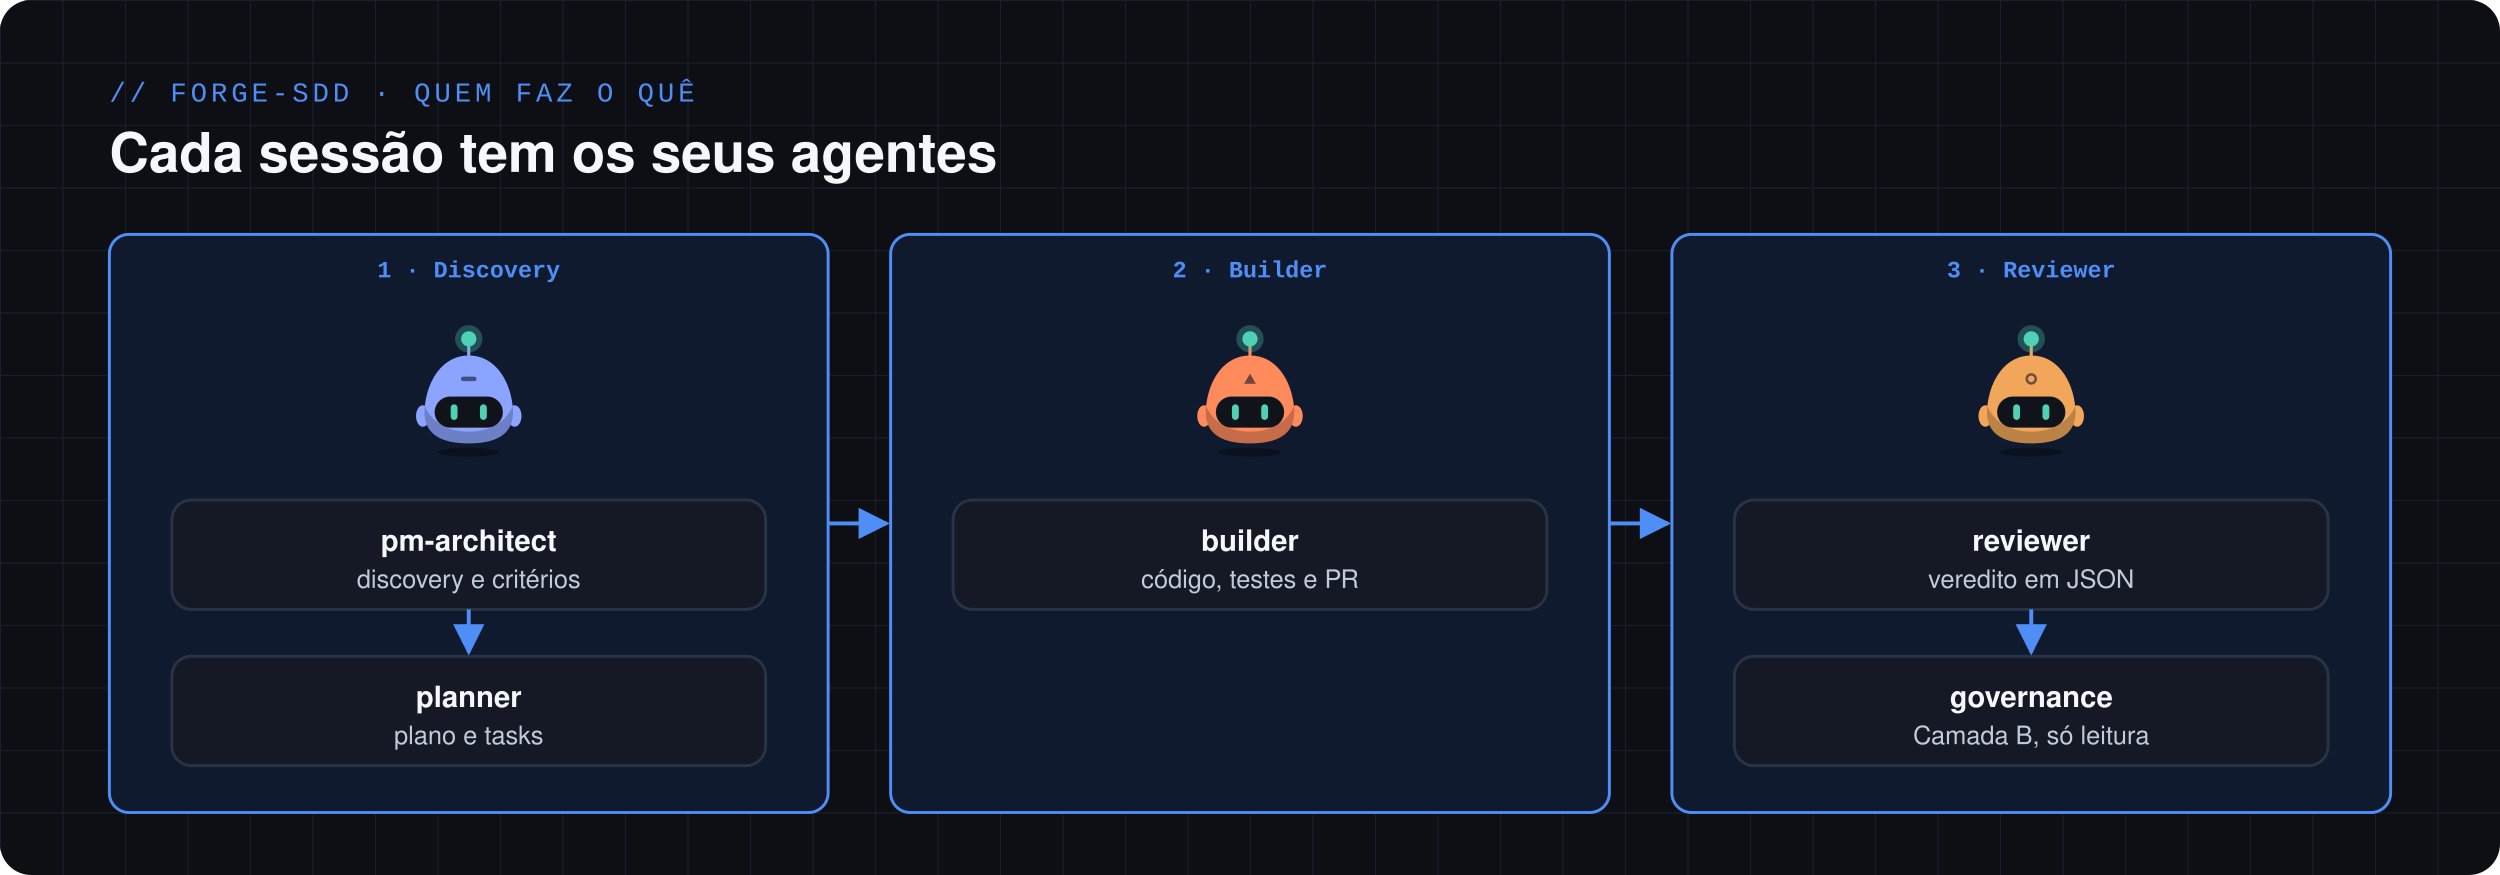
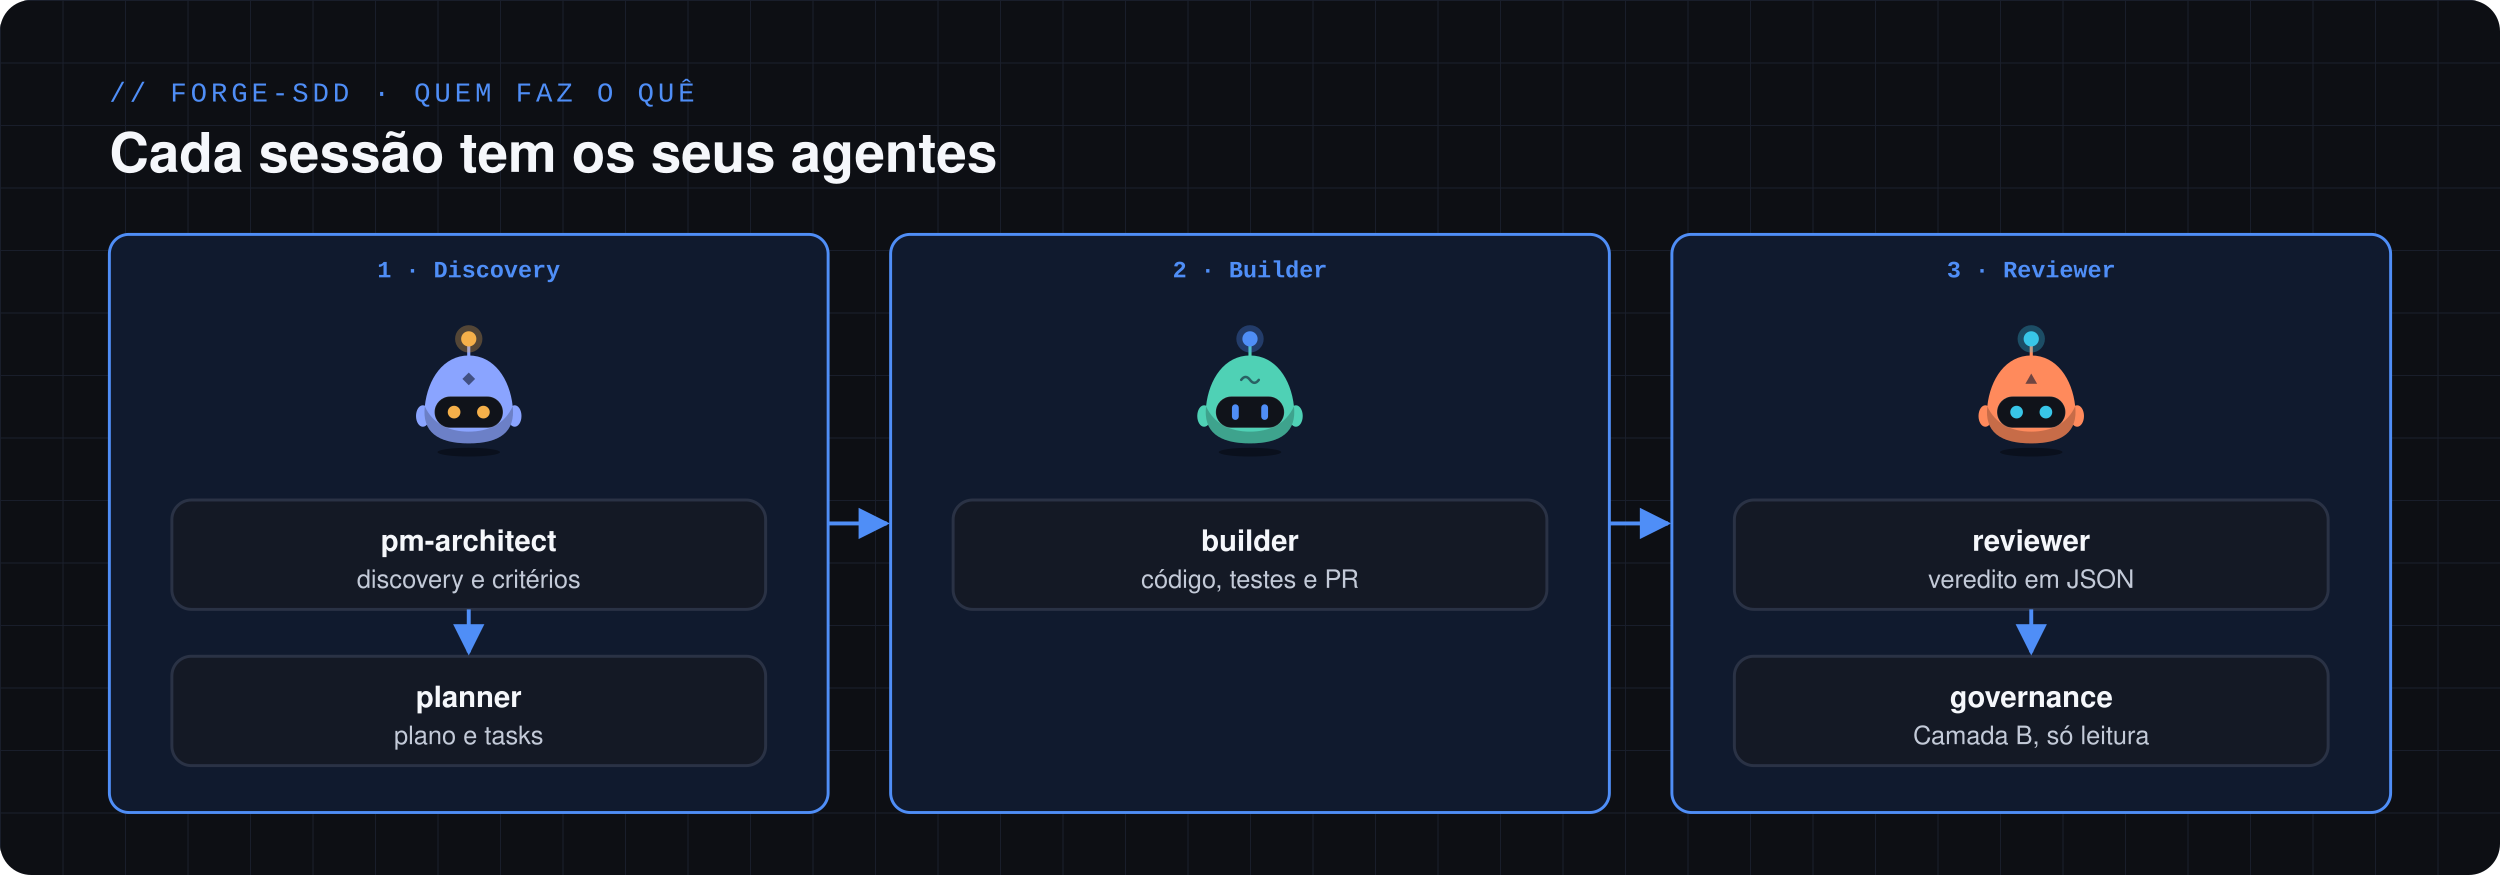
<svg xmlns="http://www.w3.org/2000/svg" width="1280" height="448" viewBox="0 0 1280 448">
  <defs>
    <pattern id="g" width="32" height="32" patternUnits="userSpaceOnUse">
      <path d="M32 0H0V32" fill="none" stroke="#1a1f2b" />
    </pattern>
    <marker id="ar" viewBox="0 0 10 10" refX="9" refY="5" markerWidth="8" markerHeight="8" orient="auto">
      <path d="M0 0L10 5L0 10z" fill="#4f8ef7" />
    </marker>
    <marker id="ar-fraca" viewBox="0 0 10 10" refX="9" refY="5" markerWidth="8" markerHeight="8" orient="auto">
      <path d="M0 0L10 5L0 10z" fill="#6b7489" />
    </marker>
    <clipPath id="av">
      <circle cx="0" cy="0" r="16" />
    </clipPath>
  </defs>
  <rect width="1280" height="448" rx="16" fill="#0d0f14" />
  <rect width="1280" height="448" rx="16" fill="url(#g)" />
  <text x="56.0" y="52.0" font-family="'JetBrains Mono', Consolas, 'Courier New', monospace" font-size="14.0" font-weight="400" fill="#4f8ef7" text-anchor="start" letter-spacing="2">// FORGE-SDD · QUEM FAZ O QUÊ</text>
  <text x="56.0" y="88.0" font-family="Montserrat, 'Segoe UI', Helvetica, Arial, sans-serif" font-size="28.0" font-weight="800" fill="#f5f7fb" text-anchor="start">Cada sessão tem os seus agentes</text>
  <rect x="56" y="120" width="368" height="296" rx="10" fill="#101a2e" stroke="#4f8ef7" stroke-width="1.5" />
  <text x="240.0" y="142.0" font-family="'JetBrains Mono', Consolas, 'Courier New', monospace" font-size="12.0" font-weight="700" fill="#4f8ef7" text-anchor="middle">1 · Discovery</text>
  <rect x="88" y="256" width="304" height="56" rx="10" fill="#141925" stroke="#2a3245" stroke-width="1.5" />
  <text x="240.0" y="282.0" font-family="Montserrat, 'Segoe UI', Helvetica, Arial, sans-serif" font-size="15.0" font-weight="600" fill="#f5f7fb" text-anchor="middle">pm-architect</text>
  <text x="240.0" y="301.0" font-family="Montserrat, 'Segoe UI', Helvetica, Arial, sans-serif" font-size="13.0" font-weight="500" fill="#c3cad8" text-anchor="middle">discovery e critérios</text>
  <rect x="88" y="336" width="304" height="56" rx="10" fill="#141925" stroke="#2a3245" stroke-width="1.5" />
  <text x="240.0" y="362.0" font-family="Montserrat, 'Segoe UI', Helvetica, Arial, sans-serif" font-size="15.0" font-weight="600" fill="#f5f7fb" text-anchor="middle">planner</text>
  <text x="240.0" y="381.0" font-family="Montserrat, 'Segoe UI', Helvetica, Arial, sans-serif" font-size="13.0" font-weight="500" fill="#c3cad8" text-anchor="middle">plano e tasks</text>
  <path d="M240.0 312.0 L240.0 334.0" fill="none" stroke="#4f8ef7" stroke-width="2" marker-end="url(#ar)" />
  <rect x="456" y="120" width="368" height="296" rx="10" fill="#101a2e" stroke="#4f8ef7" stroke-width="1.5" />
  <text x="640.0" y="142.0" font-family="'JetBrains Mono', Consolas, 'Courier New', monospace" font-size="12.0" font-weight="700" fill="#4f8ef7" text-anchor="middle">2 · Builder</text>
  <rect x="488" y="256" width="304" height="56" rx="10" fill="#141925" stroke="#2a3245" stroke-width="1.5" />
  <text x="640.0" y="282.0" font-family="Montserrat, 'Segoe UI', Helvetica, Arial, sans-serif" font-size="15.0" font-weight="600" fill="#f5f7fb" text-anchor="middle">builder</text>
  <text x="640.0" y="301.0" font-family="Montserrat, 'Segoe UI', Helvetica, Arial, sans-serif" font-size="13.0" font-weight="500" fill="#c3cad8" text-anchor="middle">código, testes e PR</text>
  <rect x="856" y="120" width="368" height="296" rx="10" fill="#101a2e" stroke="#4f8ef7" stroke-width="1.5" />
  <text x="1040.0" y="142.0" font-family="'JetBrains Mono', Consolas, 'Courier New', monospace" font-size="12.0" font-weight="700" fill="#4f8ef7" text-anchor="middle">3 · Reviewer</text>
  <rect x="888" y="256" width="304" height="56" rx="10" fill="#141925" stroke="#2a3245" stroke-width="1.5" />
  <text x="1040.0" y="282.0" font-family="Montserrat, 'Segoe UI', Helvetica, Arial, sans-serif" font-size="15.0" font-weight="600" fill="#f5f7fb" text-anchor="middle">reviewer</text>
  <text x="1040.0" y="301.0" font-family="Montserrat, 'Segoe UI', Helvetica, Arial, sans-serif" font-size="13.0" font-weight="500" fill="#c3cad8" text-anchor="middle">veredito em JSON</text>
  <rect x="888" y="336" width="304" height="56" rx="10" fill="#141925" stroke="#2a3245" stroke-width="1.5" />
  <text x="1040.0" y="362.0" font-family="Montserrat, 'Segoe UI', Helvetica, Arial, sans-serif" font-size="15.0" font-weight="600" fill="#f5f7fb" text-anchor="middle">governance</text>
  <text x="1040.0" y="381.0" font-family="Montserrat, 'Segoe UI', Helvetica, Arial, sans-serif" font-size="13.0" font-weight="500" fill="#c3cad8" text-anchor="middle">Camada B, só leitura</text>
  <path d="M1040.0 312.0 L1040.0 334.0" fill="none" stroke="#4f8ef7" stroke-width="2" marker-end="url(#ar)" />
  <path d="M424.0 268.0 L454.0 268.0" fill="none" stroke="#4f8ef7" stroke-width="2" marker-end="url(#ar)" />
  <path d="M824.0 268.0 L854.0 268.0" fill="none" stroke="#4f8ef7" stroke-width="2" marker-end="url(#ar)" />
  <g aria-hidden="true">
    <g transform="translate(210.0,168.0) scale(0.5)">
      <ellipse cx="60" cy="127" rx="32" ry="4.5" fill="rgba(0,0,0,0.38)" />
      <ellipse cx="13" cy="90" rx="7" ry="11" fill="#8aa4ff" />
      <ellipse cx="107" cy="90" rx="7" ry="11" fill="#8aa4ff" />
      <line x1="60" y1="30" x2="60" y2="17" stroke="#8aa4ff" stroke-width="3.2" stroke-linecap="round" />
-       <circle cx="60" cy="11" r="14" fill="#4fd1b5" opacity="0.3" />
-       <circle cx="60" cy="11" r="7.8" fill="#4fd1b5" />
+       <circle cx="60" cy="11" r="14" fill="#f5b04a" opacity="0.3" />
+       <circle cx="60" cy="11" r="7.8" fill="#f5b04a" />
      <path d="M60 28 C86 28 102 52 105 80 C108 106 92 118 60 118 C28 118 12 106 15 80 C18 52 34 28 60 28 Z" fill="#8aa4ff" />
      <path d="M15 80 C12 106 28 118 60 118 C92 118 108 106 105 80 C97 98 80 106 60 106 C40 106 23 98 15 80 Z" fill="rgba(0,0,0,0.22)" />
-       <rect x="52" y="49.7" width="16" height="4.6" rx="2.3" fill="rgba(18,24,48,0.6)" />
+       <polygon points="60,45.5 66.5,52 60,58.5 53.5,52" fill="rgba(18,24,48,0.6)" />
      <rect x="25" y="70" width="70" height="32" rx="16" fill="#10131a" stroke="rgba(255,255,255,0.1)" />
-       <g fill="#4fd1b5">
-         <rect x="41.5" y="78" width="7" height="16" rx="3.5" />
-         <rect x="71.5" y="78" width="7" height="16" rx="3.5" />
+       <g fill="#f5b04a">
+         <circle cx="45" cy="86" r="6.5" />
+         <circle cx="75" cy="86" r="6.5" />
      </g>
    </g>
    <g transform="translate(610.0,168.0) scale(0.5)">
      <ellipse cx="60" cy="127" rx="32" ry="4.5" fill="rgba(0,0,0,0.38)" />
-       <ellipse cx="13" cy="90" rx="7" ry="11" fill="#ff8a5c" />
-       <ellipse cx="107" cy="90" rx="7" ry="11" fill="#ff8a5c" />
-       <line x1="60" y1="30" x2="60" y2="17" stroke="#ff8a5c" stroke-width="3.2" stroke-linecap="round" />
-       <circle cx="60" cy="11" r="14" fill="#4fd1b5" opacity="0.3" />
-       <circle cx="60" cy="11" r="7.8" fill="#4fd1b5" />
-       <path d="M60 28 C86 28 102 52 105 80 C108 106 92 118 60 118 C28 118 12 106 15 80 C18 52 34 28 60 28 Z" fill="#ff8a5c" />
+       <ellipse cx="13" cy="90" rx="7" ry="11" fill="#4fd1b5" />
+       <ellipse cx="107" cy="90" rx="7" ry="11" fill="#4fd1b5" />
+       <line x1="60" y1="30" x2="60" y2="17" stroke="#4fd1b5" stroke-width="3.2" stroke-linecap="round" />
+       <circle cx="60" cy="11" r="14" fill="#4f8ef7" opacity="0.3" />
+       <circle cx="60" cy="11" r="7.8" fill="#4f8ef7" />
+       <path d="M60 28 C86 28 102 52 105 80 C108 106 92 118 60 118 C28 118 12 106 15 80 C18 52 34 28 60 28 Z" fill="#4fd1b5" />
      <path d="M15 80 C12 106 28 118 60 118 C92 118 108 106 105 80 C97 98 80 106 60 106 C40 106 23 98 15 80 Z" fill="rgba(0,0,0,0.22)" />
-       <polygon points="60,46.5 66,57 54,57" fill="rgba(18,24,48,0.6)" />
+       <path d="M51 53 Q55.5 47 60 53 Q64.5 59 69 53" fill="none" stroke="rgba(18,24,48,0.6)" stroke-width="2.6" stroke-linecap="round" />
      <rect x="25" y="70" width="70" height="32" rx="16" fill="#10131a" stroke="rgba(255,255,255,0.1)" />
-       <g fill="#4fd1b5">
+       <g fill="#4f8ef7">
        <rect x="41.5" y="78" width="7" height="16" rx="3.5" />
        <rect x="71.5" y="78" width="7" height="16" rx="3.5" />
      </g>
    </g>
    <g transform="translate(1010.0,168.0) scale(0.5)">
      <ellipse cx="60" cy="127" rx="32" ry="4.5" fill="rgba(0,0,0,0.38)" />
-       <ellipse cx="13" cy="90" rx="7" ry="11" fill="#f2a65a" />
-       <ellipse cx="107" cy="90" rx="7" ry="11" fill="#f2a65a" />
-       <line x1="60" y1="30" x2="60" y2="17" stroke="#f2a65a" stroke-width="3.2" stroke-linecap="round" />
-       <circle cx="60" cy="11" r="14" fill="#4fd1b5" opacity="0.3" />
-       <circle cx="60" cy="11" r="7.8" fill="#4fd1b5" />
-       <path d="M60 28 C86 28 102 52 105 80 C108 106 92 118 60 118 C28 118 12 106 15 80 C18 52 34 28 60 28 Z" fill="#f2a65a" />
+       <ellipse cx="13" cy="90" rx="7" ry="11" fill="#ff8a5c" />
+       <ellipse cx="107" cy="90" rx="7" ry="11" fill="#ff8a5c" />
+       <line x1="60" y1="30" x2="60" y2="17" stroke="#ff8a5c" stroke-width="3.2" stroke-linecap="round" />
+       <circle cx="60" cy="11" r="14" fill="#38c6e8" opacity="0.3" />
+       <circle cx="60" cy="11" r="7.8" fill="#38c6e8" />
+       <path d="M60 28 C86 28 102 52 105 80 C108 106 92 118 60 118 C28 118 12 106 15 80 C18 52 34 28 60 28 Z" fill="#ff8a5c" />
      <path d="M15 80 C12 106 28 118 60 118 C92 118 108 106 105 80 C97 98 80 106 60 106 C40 106 23 98 15 80 Z" fill="rgba(0,0,0,0.22)" />
-       <circle cx="60" cy="52" r="4.6" fill="none" stroke="rgba(18,24,48,0.6)" stroke-width="2.6" />
+       <polygon points="60,46.5 66,57 54,57" fill="rgba(18,24,48,0.6)" />
      <rect x="25" y="70" width="70" height="32" rx="16" fill="#10131a" stroke="rgba(255,255,255,0.1)" />
-       <g fill="#4fd1b5">
-         <rect x="41.5" y="78" width="7" height="16" rx="3.5" />
-         <rect x="71.5" y="78" width="7" height="16" rx="3.5" />
+       <g fill="#38c6e8">
+         <circle cx="45" cy="86" r="6.5" />
+         <circle cx="75" cy="86" r="6.5" />
      </g>
    </g>
  </g>
</svg>
